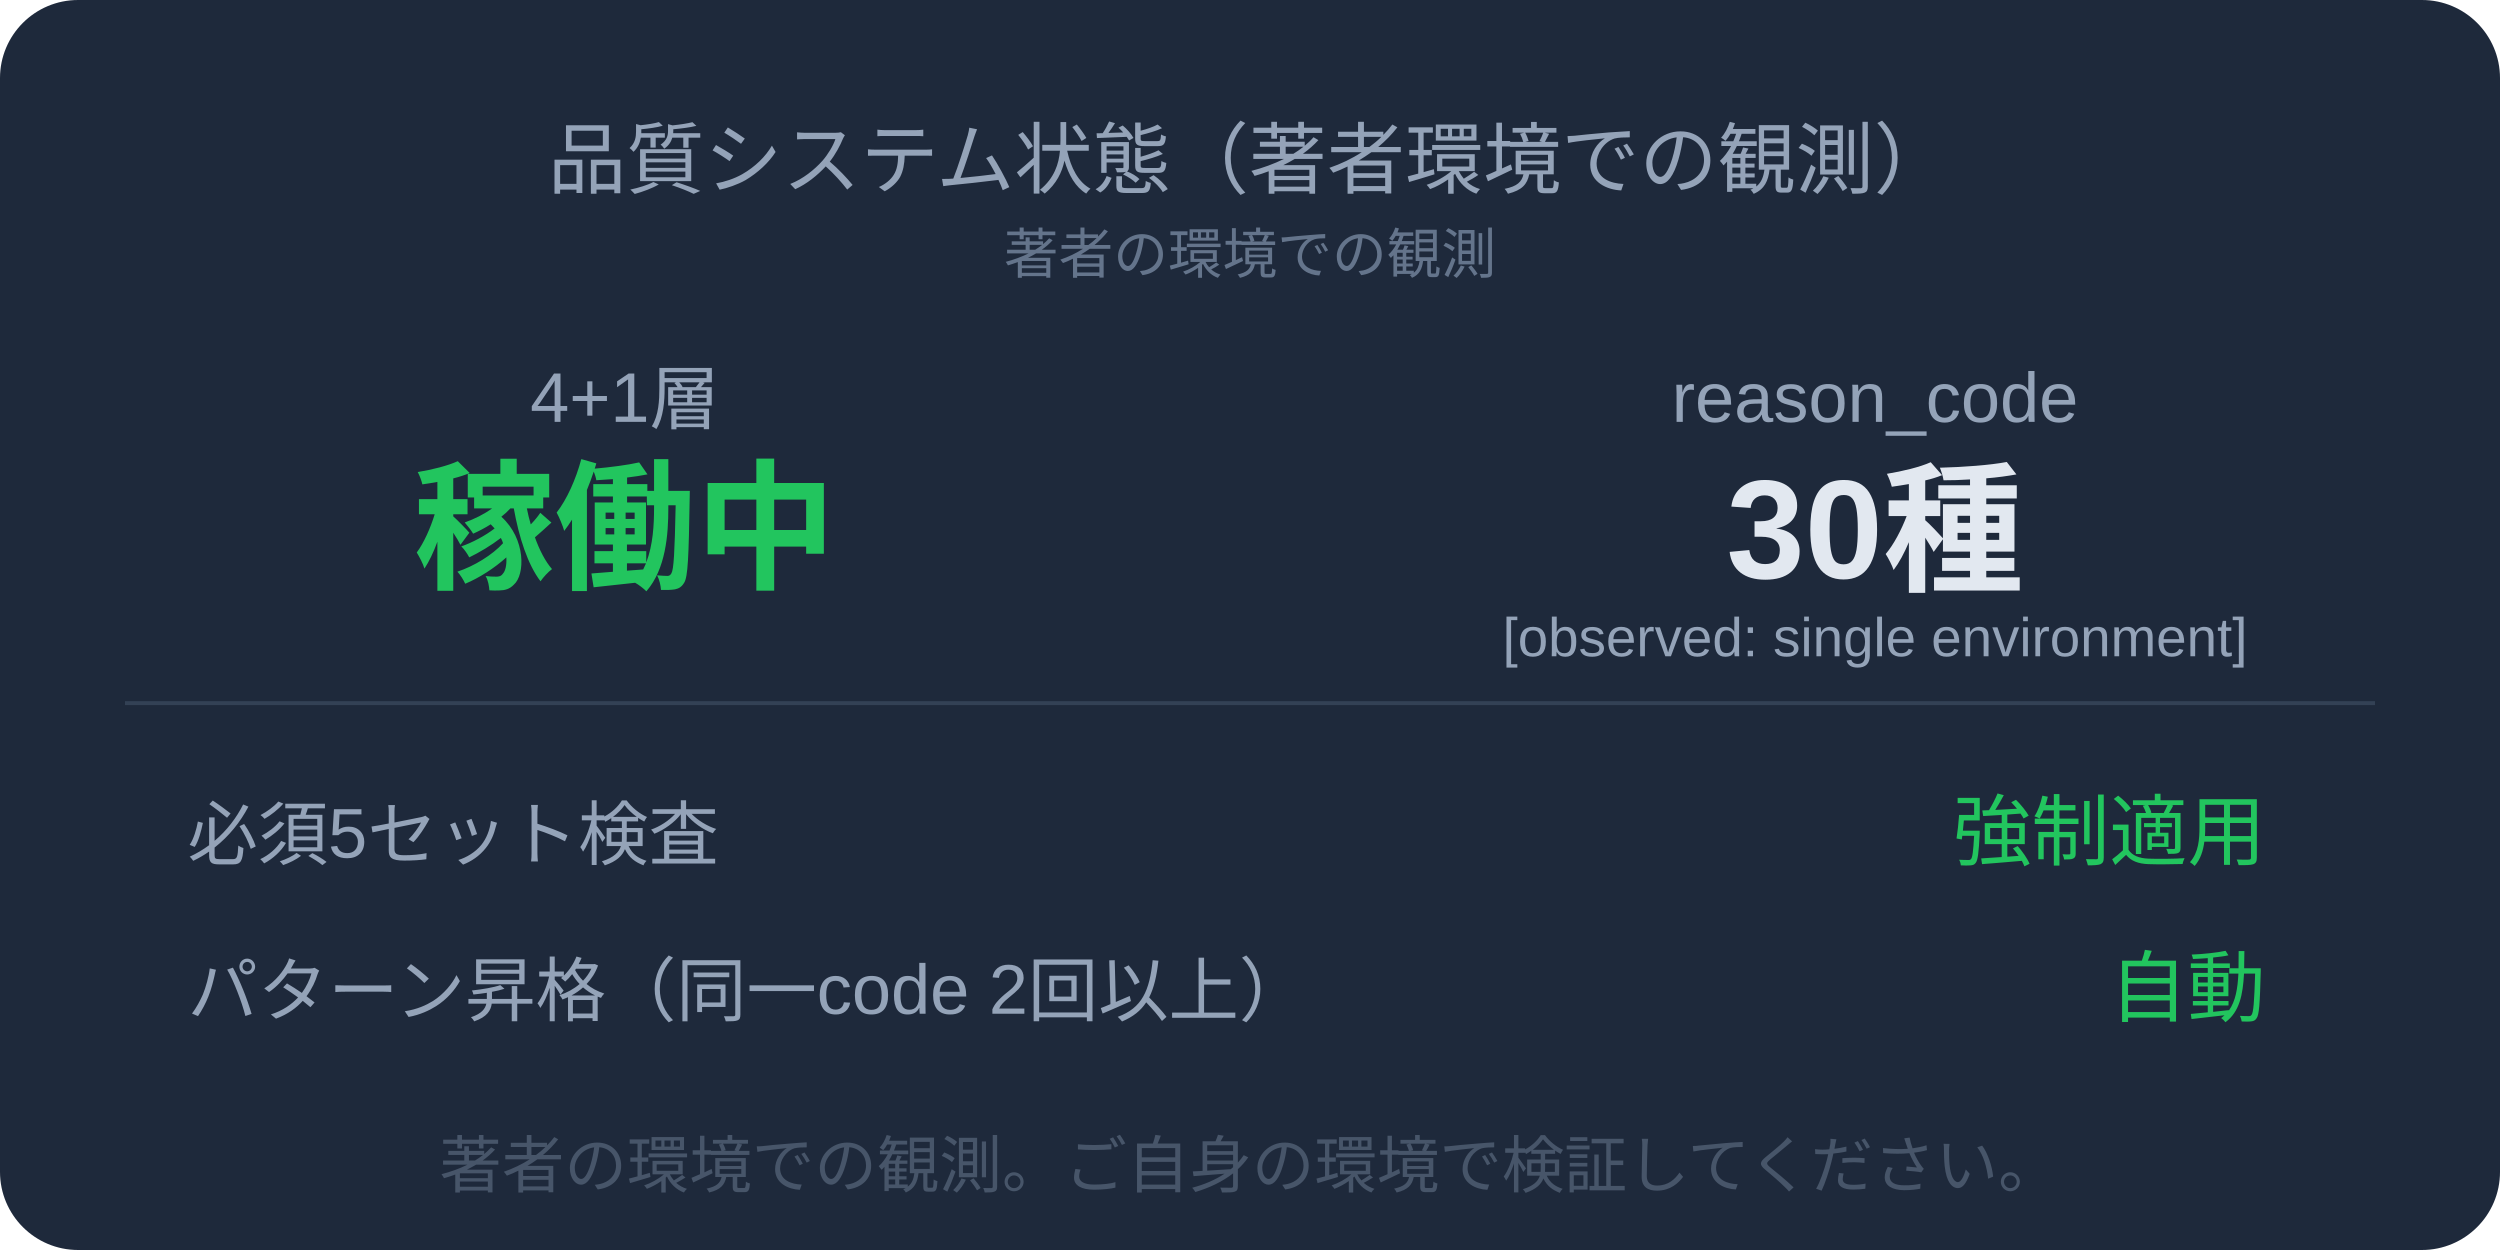
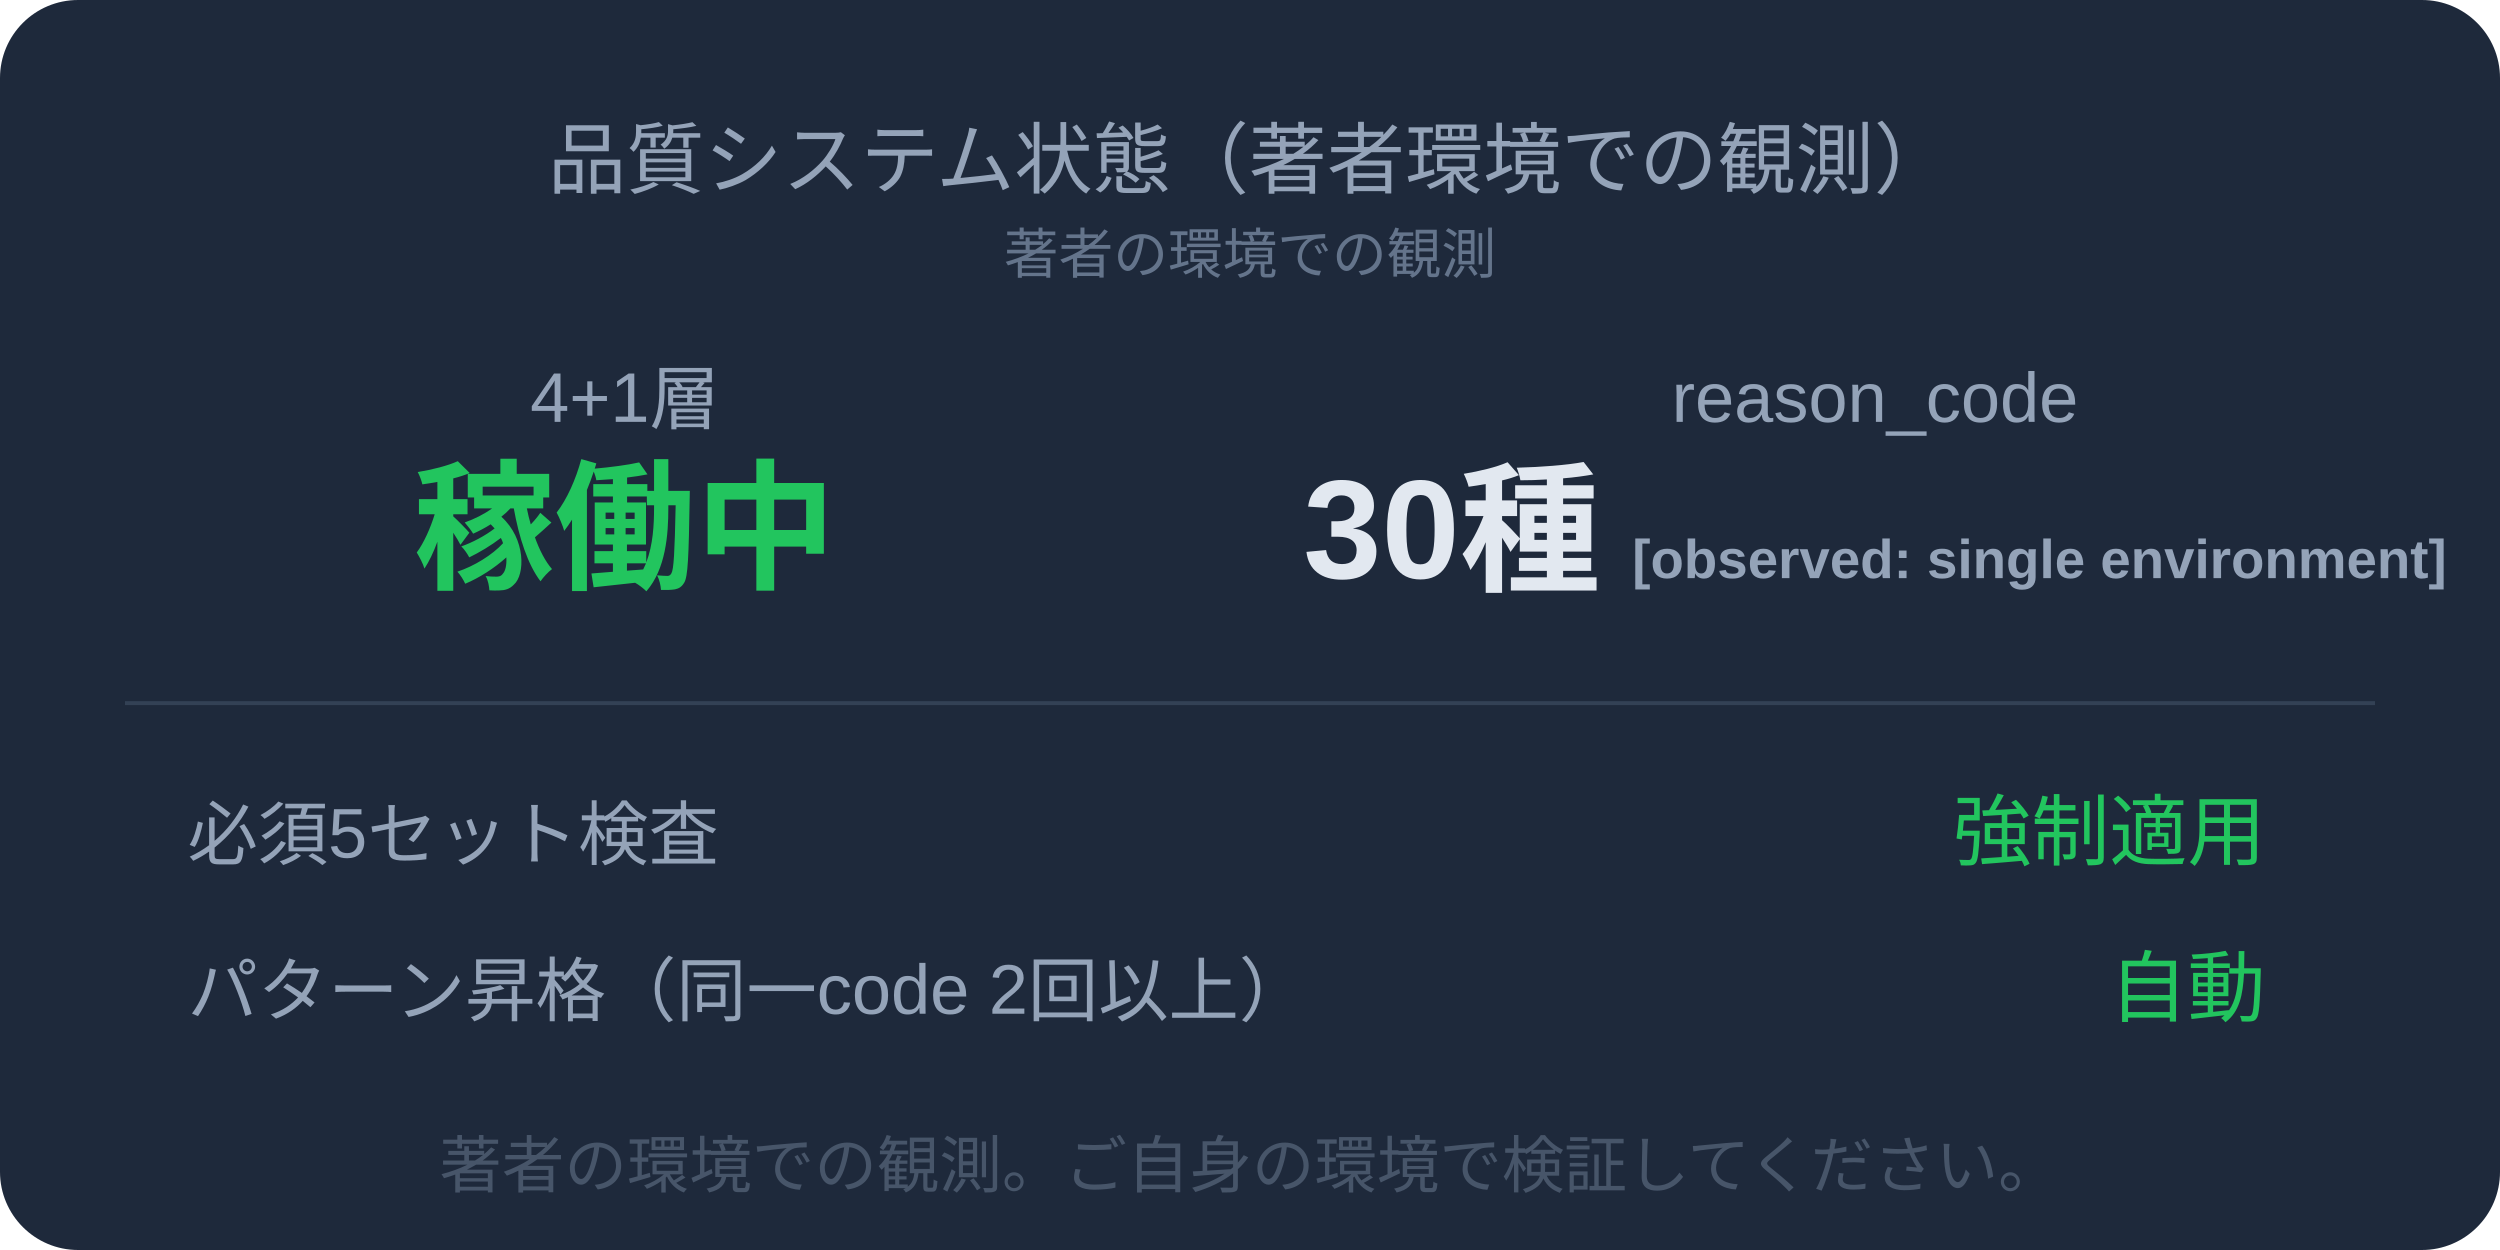
<svg xmlns="http://www.w3.org/2000/svg" viewBox="0 0 320 160" font-family="Segoe UI, Arial, sans-serif">
  <rect width="320" height="160" fill="#1e293b" rx="10" />
  <text x="160" y="24" text-anchor="middle" fill="#94a3b8" font-size="10">品質システム状態（著者環境での観測）</text>
  <text x="160" y="35" text-anchor="middle" fill="#64748b" font-size="7">著者の環境での観測</text>
  <text x="80" y="54" text-anchor="middle" fill="#94a3b8" font-size="9">4+1層</text>
  <text x="80" y="74" text-anchor="middle" fill="#22c55e" font-size="18" font-weight="700">稼働中</text>
  <text x="240" y="54" text-anchor="middle" fill="#94a3b8" font-size="9">reason_code</text>
-   <text x="240" y="74" text-anchor="middle" fill="#e2e8f0" font-size="18" font-weight="700">30種</text>
-   <text x="240" y="84" text-anchor="middle" fill="#94a3b8" font-size="7">[observed: single environment]</text>
+   <text x="240" y="74" text-anchor="middle" fill="#e2e8f0" font-size="18" font-weight="700">30種 <tspan font-size="7" fill="#94a3b8">[observed: single environment]</tspan>
+   </text>
  <line x1="16" y1="90" x2="304" y2="90" stroke="#334155" stroke-width="0.5" />
  <text x="24" y="110" fill="#94a3b8" font-size="9">必須5セット検査</text>
  <text x="290" y="110" text-anchor="end" fill="#22c55e" font-size="10">強制適用</text>
  <text x="24" y="130" fill="#94a3b8" font-size="9">パターン昇格（同一code 2回以上）</text>
  <text x="290" y="130" text-anchor="end" fill="#22c55e" font-size="10">自動</text>
  <text x="160" y="152" text-anchor="middle" fill="#475569" font-size="8">著者の環境での観測。ご自身の環境で検証してください。</text>
</svg>
